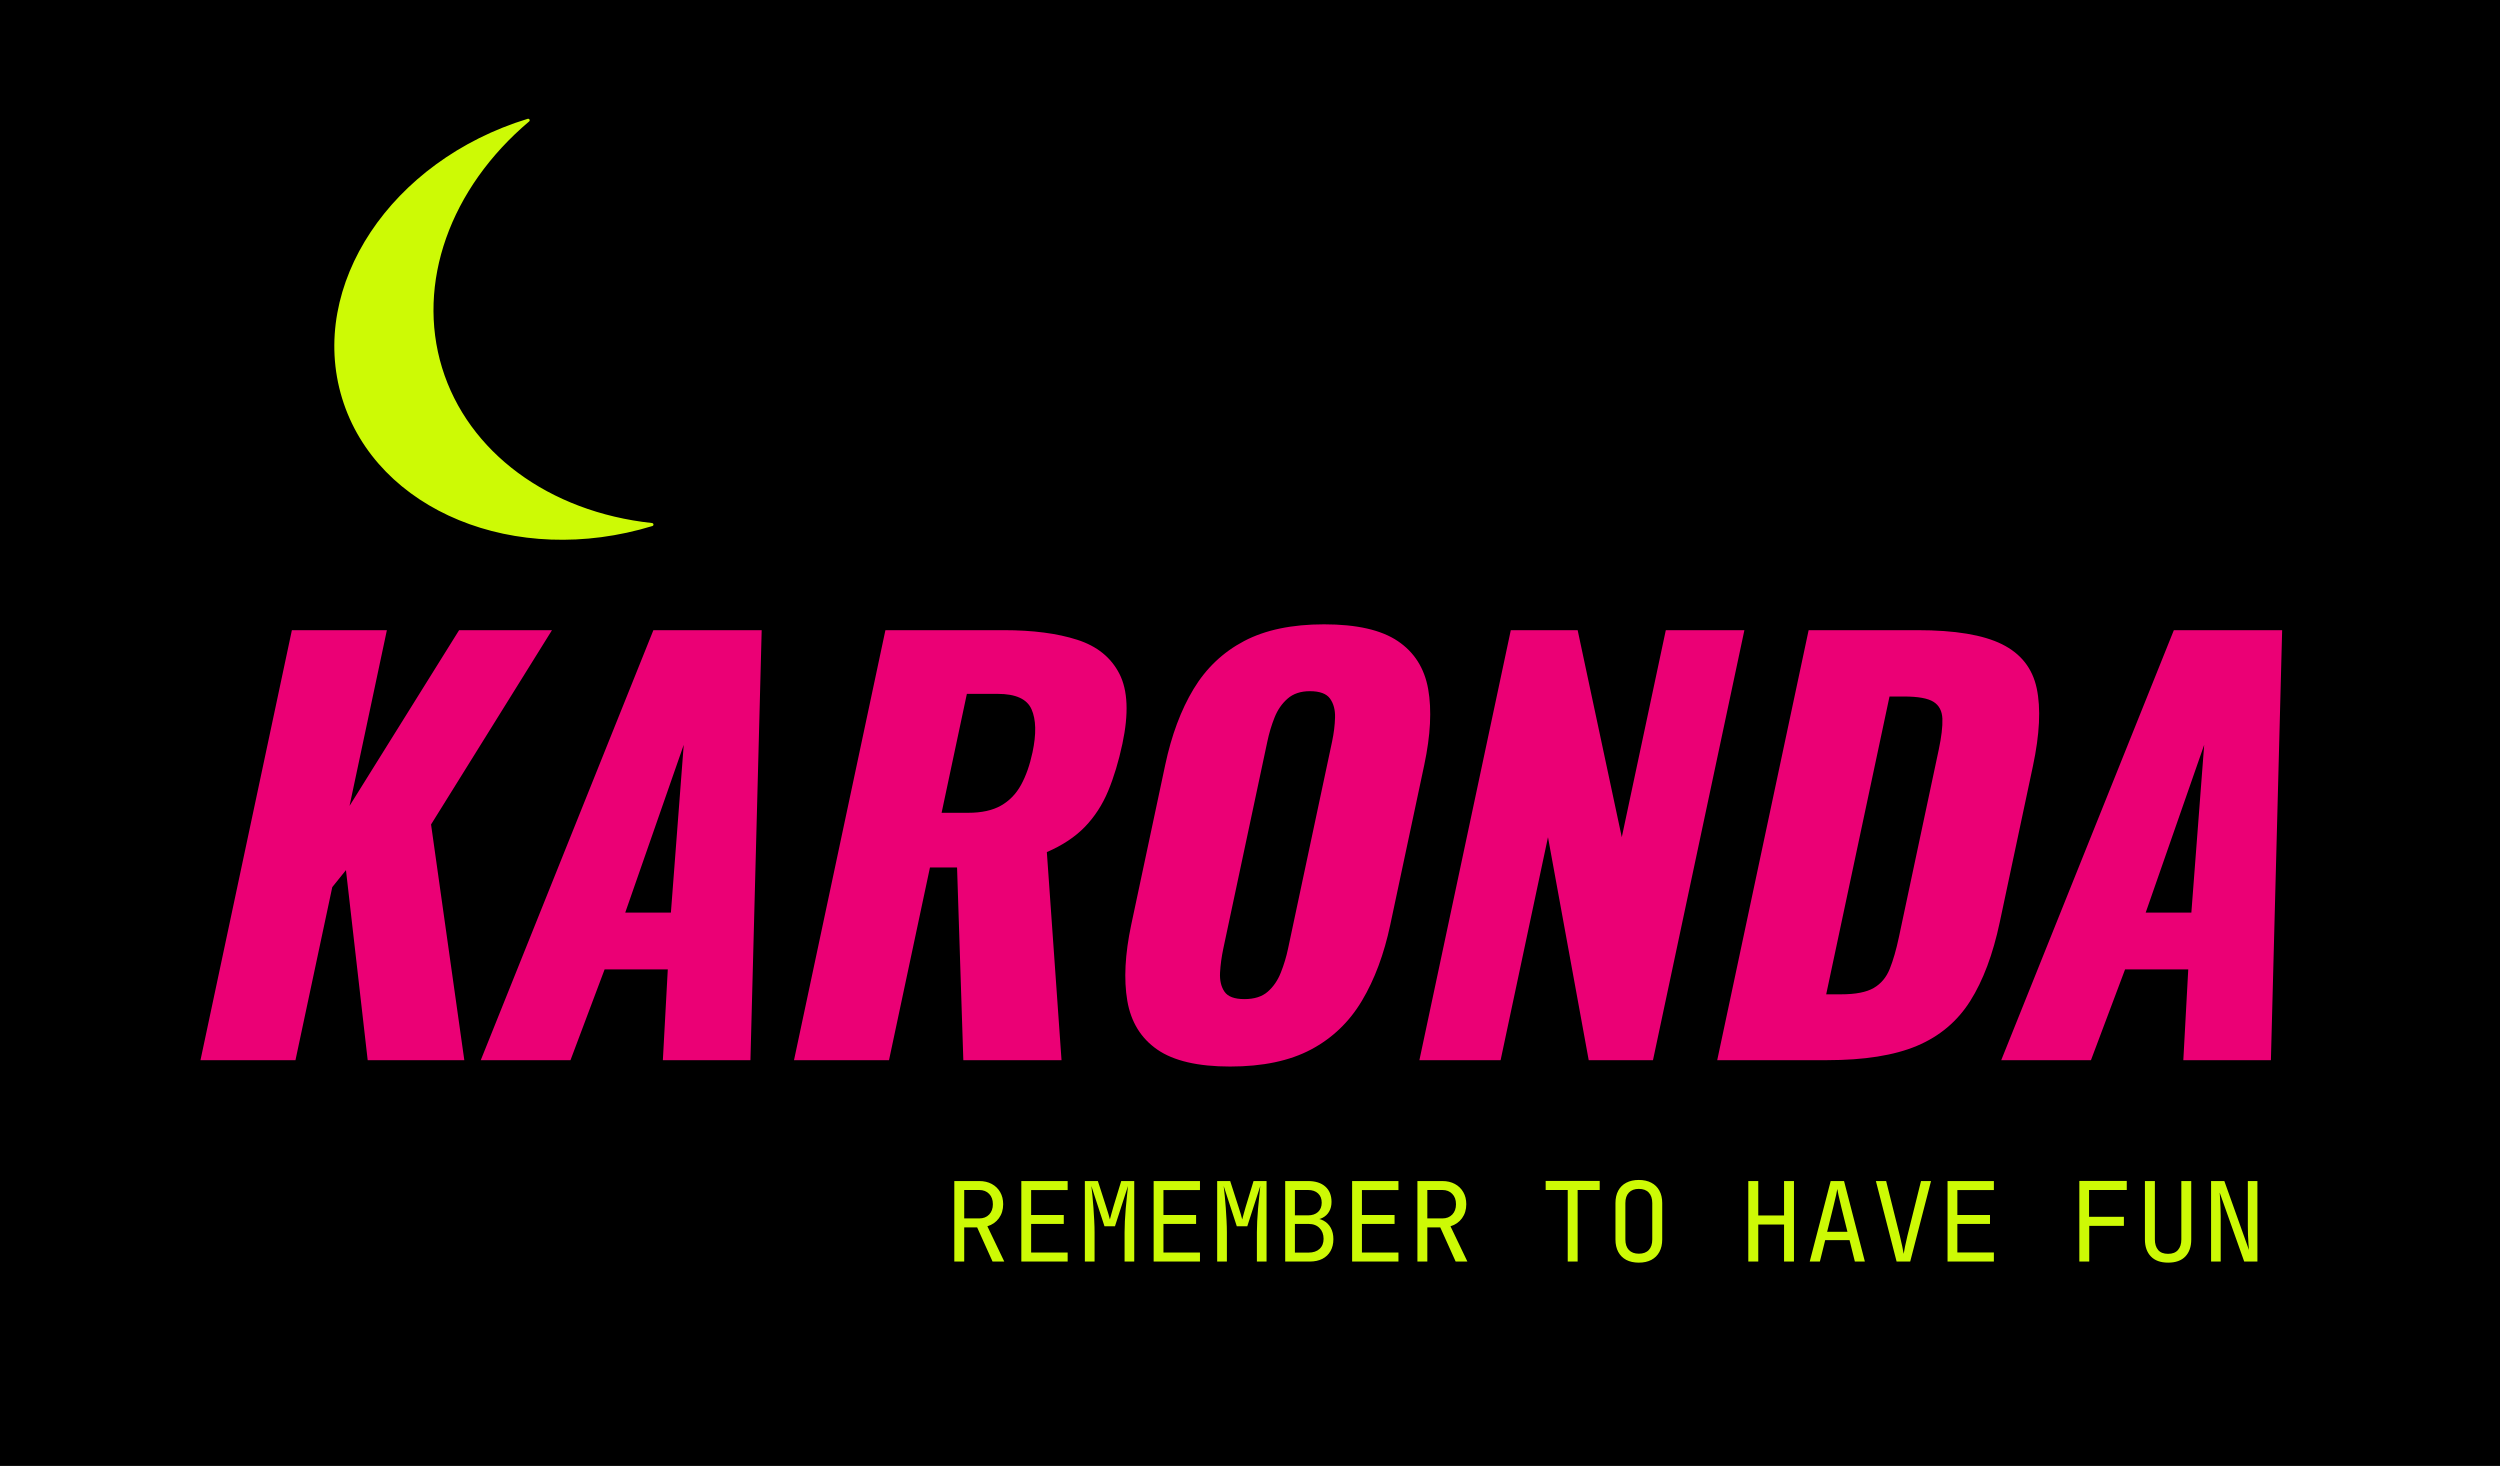
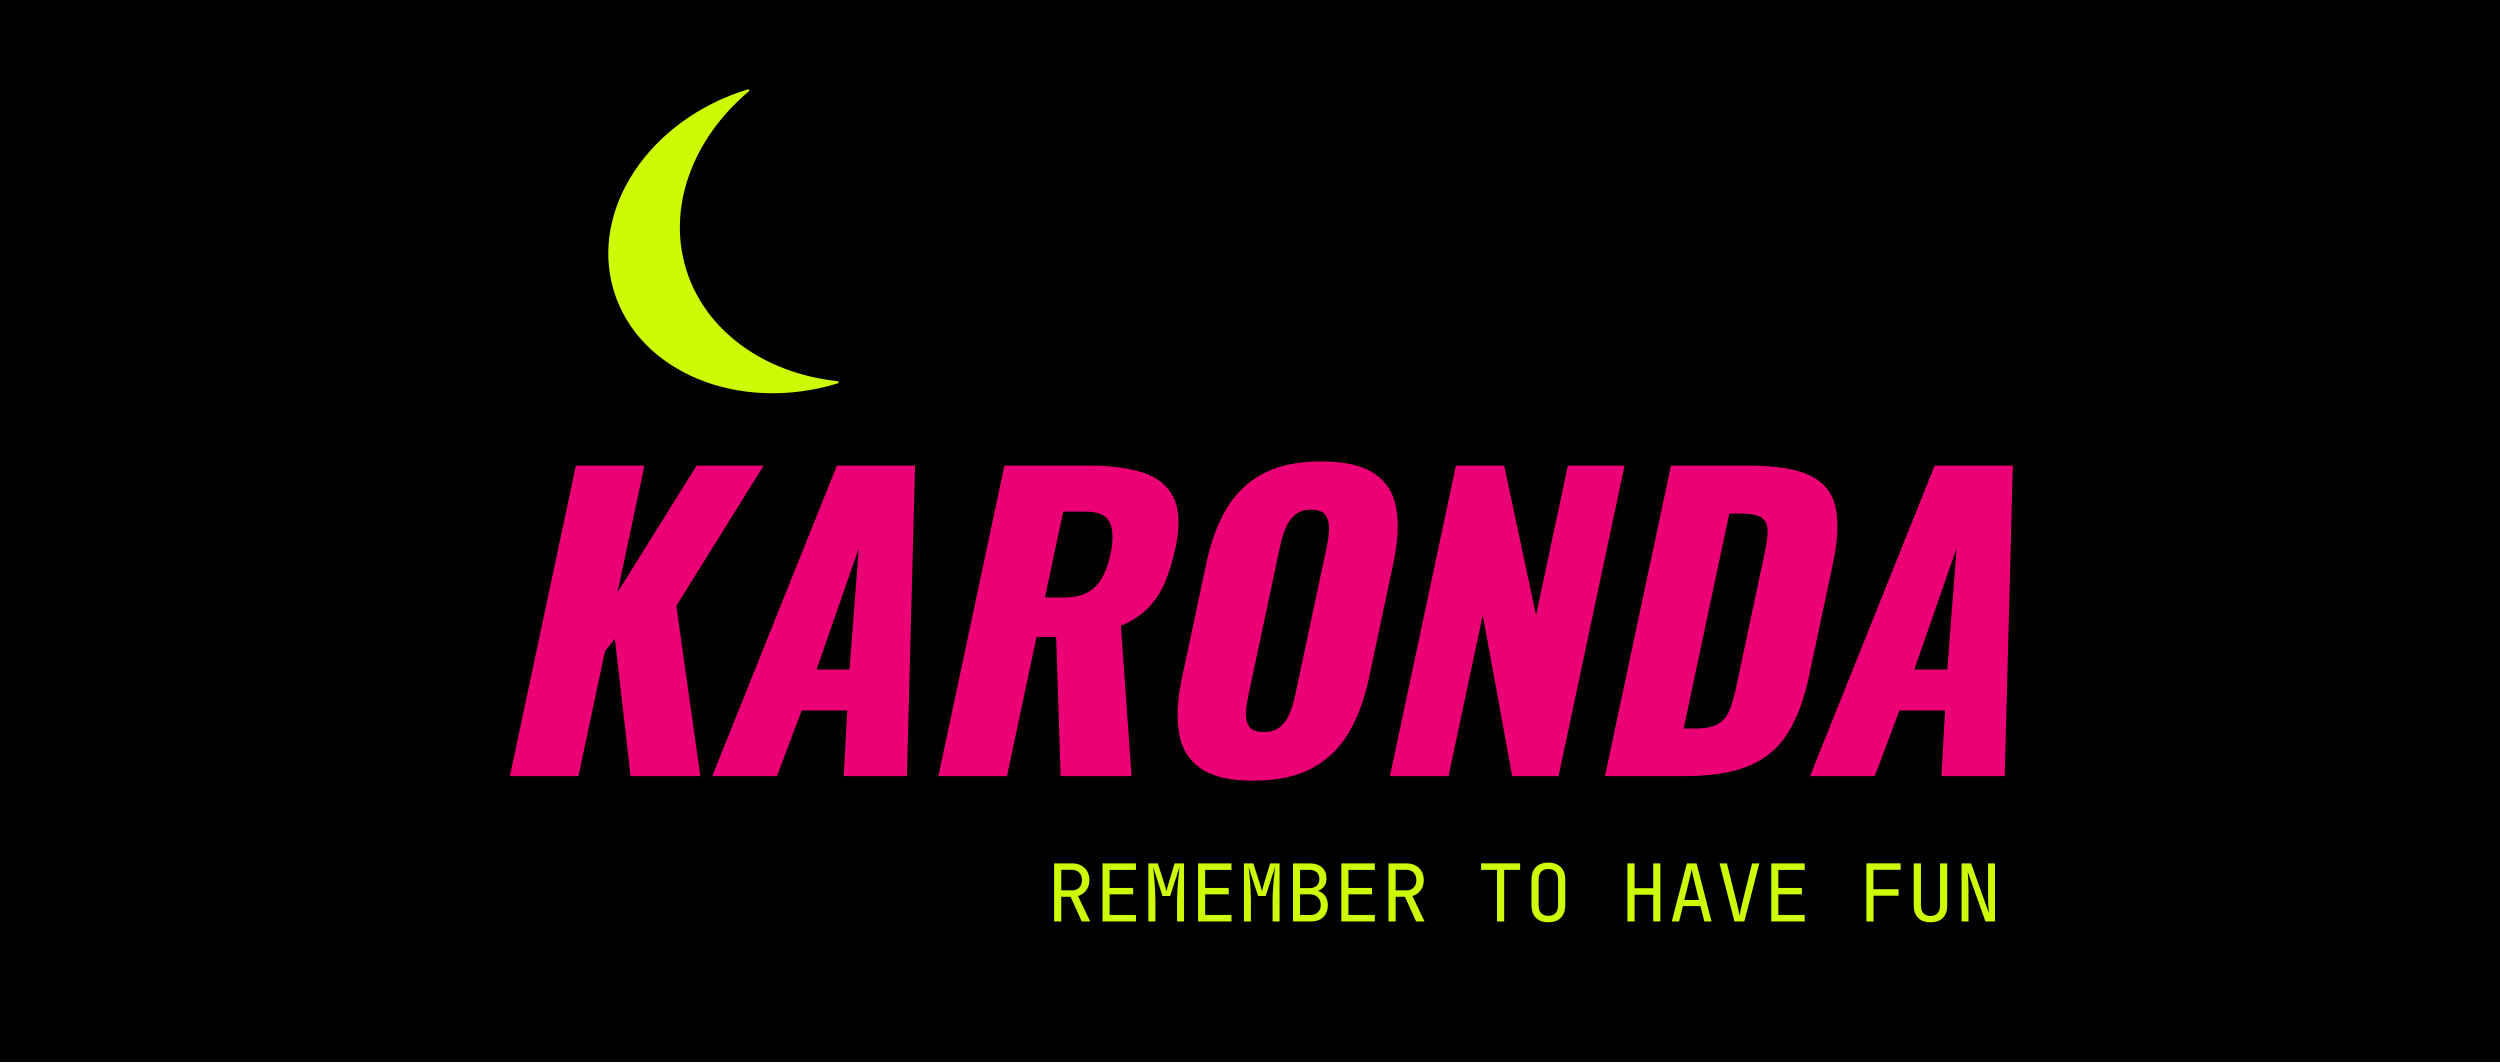
- <svg xmlns="http://www.w3.org/2000/svg" version="1.1" viewBox="0.0 0.0 816.22 478.612" fill="none" stroke="none" stroke-linecap="square" stroke-miterlimit="10">
+ <svg xmlns="http://www.w3.org/2000/svg" version="1.1" viewBox="0.0 0.0 1130.483 480.236" fill="none" stroke="none" stroke-linecap="square" stroke-miterlimit="10">
  <clipPath id="p.0">
-     <path d="m0 0l816.22 0l0 478.612l-816.22 0l0 -478.612z" clip-rule="nonzero" />
+     <path d="m0 0l1130.483 0l0 480.236l-1130.483 0l0 -480.236z" clip-rule="nonzero" />
  </clipPath>
  <g clip-path="url(#p.0)">
-     <path fill="#000000" d="m0 0l816.22 0l0 478.612l-816.22 0z" fill-rule="evenodd" />
-     <path fill="#cdfa05" d="m212.847 171.266l0 0c-44.444 13.603 -89.518 -4.919 -100.677 -41.37c-11.159 -36.451 15.824 -77.027 60.268 -90.63l0 0c-26.064 22.003 -37.083 53.196 -28.591 80.935c8.492 27.738 35.085 47.42 69.001 51.065z" fill-rule="evenodd" />
-     <path stroke="#cdfa05" stroke-width="1.0" stroke-linejoin="round" stroke-linecap="butt" d="m212.847 171.266l0 0c-44.444 13.603 -89.518 -4.919 -100.677 -41.37c-11.159 -36.451 15.824 -77.027 60.268 -90.63l0 0c-26.064 22.003 -37.083 53.196 -28.591 80.935c8.492 27.738 35.085 47.42 69.001 51.065z" fill-rule="evenodd" />
-     <path fill="#000000" fill-opacity="0.0" d="m299.257 368.319l457.008 0l0 63.024l-457.008 0z" fill-rule="evenodd" />
-     <path fill="#cdfa05" d="m311.57 411.879l0 -26.281l8.141 0q2.328 0 4.094 0.953q1.766 0.953 2.734 2.656q0.984 1.688 0.984 3.953q0 2.656 -1.391 4.578q-1.391 1.906 -3.766 2.625l5.516 11.516l-3.828 0l-5.031 -11.156l-4.219 0l0 11.156l-3.234 0zm3.234 -14.078l4.906 0q2.016 0 3.234 -1.266q1.219 -1.281 1.219 -3.375q0 -2.125 -1.219 -3.375q-1.219 -1.266 -3.234 -1.266l-4.906 0l0 9.281zm18.647 14.078l0 -26.281l15.125 0l0 2.953l-11.922 0l0 8.141l10.656 0l0 2.906l-10.656 0l0 9.328l11.922 0l0 2.953l-15.125 0zm20.741 0l0 -26.281l4.25 0l2.734 8.5q0.391 1.156 0.719 2.297q0.328 1.125 0.469 1.734q0.188 -0.609 0.469 -1.734q0.281 -1.141 0.656 -2.328l2.578 -8.469l4.25 0l0 26.281l-3.156 0l0 -9.547q0 -1.578 0.094 -3.594q0.109 -2.016 0.281 -4.125q0.188 -2.109 0.391 -4.031q0.203 -1.922 0.344 -3.359l-4.25 13.141l-3.422 0l-4.281 -13.141q0.188 1.406 0.359 3.266q0.188 1.844 0.328 3.922q0.141 2.062 0.25 4.125q0.109 2.047 0.109 3.797l0 9.547l-3.172 0zm22.459 0l0 -26.281l15.125 0l0 2.953l-11.922 0l0 8.141l10.656 0l0 2.906l-10.656 0l0 9.328l11.922 0l0 2.953l-15.125 0zm20.741 0l0 -26.281l4.25 0l2.734 8.5q0.391 1.156 0.719 2.297q0.328 1.125 0.469 1.734q0.188 -0.609 0.469 -1.734q0.281 -1.141 0.656 -2.328l2.578 -8.469l4.25 0l0 26.281l-3.156 0l0 -9.547q0 -1.578 0.094 -3.594q0.109 -2.016 0.281 -4.125q0.188 -2.109 0.391 -4.031q0.203 -1.922 0.344 -3.359l-4.25 13.141l-3.422 0l-4.281 -13.141q0.188 1.406 0.359 3.266q0.188 1.844 0.328 3.922q0.141 2.062 0.25 4.125q0.109 2.047 0.109 3.797l0 9.547l-3.172 0zm22.209 0l0 -26.281l7.453 0q3.609 0 5.641 1.797q2.031 1.797 2.031 5.016q0 1.797 -0.766 3.125q-0.75 1.328 -2.141 2.047q-1.375 0.719 -3.328 0.688l0 -0.531q2.094 -0.047 3.625 0.781q1.531 0.828 2.375 2.375q0.844 1.547 0.844 3.672q0 2.234 -0.938 3.891q-0.938 1.656 -2.672 2.547q-1.719 0.875 -4.125 0.875l-8.0 0zm3.172 -2.922l4.469 0q2.266 0 3.578 -1.203q1.312 -1.203 1.312 -3.297q0 -2.156 -1.312 -3.5q-1.312 -1.359 -3.578 -1.359l-4.469 0l0 9.359zm0 -12.156l4.25 0q2.094 0 3.297 -1.109q1.203 -1.125 1.203 -3.031q0 -1.906 -1.188 -3.016q-1.188 -1.125 -3.281 -1.125l-4.281 0l0 8.281zm18.678 15.078l0 -26.281l15.125 0l0 2.953l-11.922 0l0 8.141l10.656 0l0 2.906l-10.656 0l0 9.328l11.922 0l0 2.953l-15.125 0zm21.319 0l0 -26.281l8.141 0q2.328 0 4.094 0.953q1.766 0.953 2.734 2.656q0.984 1.688 0.984 3.953q0 2.656 -1.391 4.578q-1.391 1.906 -3.766 2.625l5.516 11.516l-3.828 0l-5.031 -11.156l-4.219 0l0 11.156l-3.234 0zm3.234 -14.078l4.906 0q2.016 0 3.234 -1.266q1.219 -1.281 1.219 -3.375q0 -2.125 -1.219 -3.375q-1.219 -1.266 -3.234 -1.266l-4.906 0l0 9.281zm45.841 14.078l0 -23.359l-7.203 0l0 -2.953l17.641 0l0 2.953l-7.203 0l0 23.359l-3.234 0zm23.209 0.359q-2.375 0 -4.094 -0.891q-1.703 -0.906 -2.625 -2.609q-0.906 -1.719 -0.906 -4.062l0 -11.875q0 -2.375 0.906 -4.062q0.922 -1.703 2.625 -2.594q1.719 -0.906 4.094 -0.906q2.375 0 4.078 0.906q1.719 0.891 2.641 2.594q0.922 1.688 0.922 4.031l0 11.906q0 2.344 -0.922 4.062q-0.922 1.703 -2.641 2.609q-1.703 0.891 -4.078 0.891zm0 -2.922q2.125 0 3.25 -1.203q1.141 -1.203 1.141 -3.438l0 -11.875q0 -2.234 -1.141 -3.438q-1.125 -1.203 -3.25 -1.203q-2.078 0 -3.234 1.203q-1.156 1.203 -1.156 3.438l0 11.875q0 2.234 1.156 3.438q1.156 1.203 3.234 1.203zm35.747 2.562l0 -26.281l3.25 0l0 11.234l8.422 0l0 -11.234l3.234 0l0 26.281l-3.234 0l0 -12.094l-8.422 0l0 12.094l-3.25 0zm20.053 0l6.844 -26.281l4.359 0l6.797 26.281l-3.266 0l-1.734 -6.984l-7.953 0l-1.734 6.984l-3.312 0zm5.688 -9.719l6.625 0l-2.016 -8.094q-0.578 -2.312 -0.906 -3.859q-0.312 -1.547 -0.391 -2.016q-0.062 0.469 -0.391 2.016q-0.328 1.547 -0.906 3.812l-2.016 8.141zm22.678 9.719l-6.766 -26.281l3.344 0l4.469 17.859q0.469 1.875 0.797 3.484q0.328 1.594 0.469 2.422q0.141 -0.828 0.438 -2.422q0.312 -1.609 0.781 -3.484l4.438 -17.859l3.266 0l-6.797 26.281l-4.438 0zm16.631 0l0 -26.281l15.125 0l0 2.953l-11.922 0l0 8.141l10.656 0l0 2.906l-10.656 0l0 9.328l11.922 0l0 2.953l-15.125 0zm43.028 0l0 -26.312l15.484 0l0 2.953l-12.312 0l0 8.75l11.375 0l0 2.953l-11.312 0l0 11.656l-3.234 0zm28.975 0.359q-3.672 0 -5.625 -2.031q-1.938 -2.031 -1.938 -5.531l0 -19.078l3.25 0l0 19.078q0 2.156 1.062 3.422q1.062 1.266 3.25 1.266q2.156 0 3.234 -1.266q1.094 -1.266 1.094 -3.422l0 -19.078l3.234 0l0 19.078q0 3.531 -1.922 5.547q-1.922 2.016 -5.641 2.016zm14.038 -0.359l0 -26.281l4.328 0l8.031 22.5q-0.078 -0.906 -0.172 -2.219q-0.078 -1.312 -0.141 -2.766q-0.047 -1.453 -0.047 -2.75l0 -14.766l3.125 0l0 26.281l-4.312 0l-8.0 -22.5q0.078 0.859 0.141 2.172q0.078 1.312 0.125 2.781q0.062 1.453 0.062 2.781l0 14.766l-3.141 0z" fill-rule="nonzero" />
-     <path fill="#000000" fill-opacity="0.0" d="m0 170.734l800.283 0l0 229.48l-800.283 0z" fill-rule="evenodd" />
-     <path fill="#eb0075" d="m65.452 346.134l29.844 -140.391l31.016 0l-12.188 57.359l35.766 -57.359l30.328 0l-39.484 63.437l10.859 76.953l-31.547 0l-7.094 -62.047l-4.469 5.547l-12.016 56.5l-31.016 0zm91.511 0l56.359 -140.391l35.359 0l-3.672 140.391l-28.594 0l1.609 -29.641l-20.625 0l-11.141 29.641l-29.297 0zm47.172 -48.188l14.906 0l4.188 -54.766l-19.094 54.766zm55.098 48.188l29.844 -140.391l38.641 0q14.219 0 23.953 3.125q9.734 3.109 13.828 11.172q4.094 8.062 0.953 22.797q-1.844 8.656 -4.656 15.422q-2.812 6.75 -7.594 11.703q-4.781 4.938 -12.422 8.234l4.797 67.938l-32.062 0l-2.047 -62.922l-8.844 0l-13.375 62.922l-31.016 0zm48.188 -80.766l8.672 0q6.578 0 10.703 -2.344q4.141 -2.344 6.562 -6.766q2.422 -4.422 3.75 -10.656q1.906 -9.016 -0.328 -14.031q-2.219 -5.031 -11.047 -5.031l-10.062 0l-8.25 38.828zm94.188 82.844q-15.766 0 -23.781 -5.547q-8.0 -5.547 -9.781 -15.938q-1.766 -10.406 1.281 -24.797l11.094 -52.172q3.094 -14.562 9.25 -24.781q6.156 -10.219 16.5 -15.672q10.359 -5.469 26.125 -5.469q15.953 0 24.062 5.469q8.109 5.453 9.922 15.672q1.812 10.219 -1.281 24.781l-11.094 52.172q-3.047 14.391 -9.25 24.797q-6.188 10.391 -16.641 15.938q-10.453 5.547 -26.406 5.547zm4.672 -22.016q4.859 0 7.625 -2.422q2.766 -2.422 4.266 -6.234q1.516 -3.812 2.359 -7.812l14.375 -67.594q0.875 -4.156 0.969 -7.875q0.109 -3.734 -1.625 -6.156q-1.734 -2.438 -6.594 -2.438q-4.5 0 -7.281 2.438q-2.766 2.422 -4.25 6.156q-1.484 3.719 -2.359 7.875l-14.375 67.594q-0.844 4.0 -1.062 7.812q-0.203 3.812 1.453 6.234q1.656 2.422 6.5 2.422zm57.133 19.938l29.844 -140.391l21.828 0l14.406 67.594l14.375 -67.594l25.656 0l-29.844 140.391l-20.984 0l-13.297 -72.797l-15.469 72.797l-26.516 0zm97.237 0l29.844 -140.391l35.531 0q18.375 0 27.609 4.594q9.25 4.594 11.328 14.391q2.078 9.781 -1.234 25.375l-10.828 50.969q-3.344 15.766 -9.641 25.734q-6.281 9.969 -17.406 14.656q-11.125 4.672 -29.328 4.672l-35.875 0zm35.578 -21.5l4.859 0q7.109 0 10.672 -2.078q3.562 -2.078 5.219 -6.234q1.672 -4.156 3.0 -10.406l13.0 -61.172q1.328 -6.25 1.188 -10.062q-0.141 -3.812 -2.906 -5.547q-2.75 -1.734 -9.672 -1.734l-4.688 0l-20.672 97.234zm57.147 21.5l56.359 -140.391l35.359 0l-3.672 140.391l-28.594 0l1.609 -29.641l-20.625 0l-11.141 29.641l-29.297 0zm47.172 -48.188l14.906 0l4.188 -54.766l-19.094 54.766z" fill-rule="nonzero" />
+     <path fill="#000000" d="m0 0l1130.483 0l0 480.236l-1130.483 0z" fill-rule="evenodd" />
+     <path fill="#cdfa05" d="m378.75 172.867l0 0c-44.444 13.603 -89.518 -4.919 -100.677 -41.37c-11.159 -36.451 15.824 -77.027 60.268 -90.63l0 0c-26.064 22.003 -37.083 53.196 -28.591 80.935c8.492 27.738 35.085 47.42 69.001 51.065z" fill-rule="evenodd" />
+     <path stroke="#cdfa05" stroke-width="1.0" stroke-linejoin="round" stroke-linecap="butt" d="m378.75 172.867l0 0c-44.444 13.603 -89.518 -4.919 -100.677 -41.37c-11.159 -36.451 15.824 -77.027 60.268 -90.63l0 0c-26.064 22.003 -37.083 53.196 -28.591 80.935c8.492 27.738 35.085 47.42 69.001 51.065z" fill-rule="evenodd" />
+     <path fill="#000000" fill-opacity="0.0" d="m464.357 373.133l457.008 0l0 63.024l-457.008 0z" fill-rule="evenodd" />
+     <path fill="#cdfa05" d="m476.669 416.693l0 -26.281l8.141 0q2.328 0 4.094 0.953q1.766 0.953 2.734 2.656q0.984 1.688 0.984 3.953q0 2.656 -1.391 4.578q-1.391 1.906 -3.766 2.625l5.516 11.516l-3.828 0l-5.031 -11.156l-4.219 0l0 11.156l-3.234 0zm3.234 -14.078l4.906 0q2.016 0 3.234 -1.266q1.219 -1.281 1.219 -3.375q0 -2.125 -1.219 -3.375q-1.219 -1.266 -3.234 -1.266l-4.906 0l0 9.281zm18.647 14.078l0 -26.281l15.125 0l0 2.953l-11.922 0l0 8.141l10.656 0l0 2.906l-10.656 0l0 9.328l11.922 0l0 2.953l-15.125 0zm20.741 0l0 -26.281l4.25 0l2.734 8.5q0.391 1.156 0.719 2.297q0.328 1.125 0.469 1.734q0.188 -0.609 0.469 -1.734q0.281 -1.141 0.656 -2.328l2.578 -8.469l4.25 0l0 26.281l-3.156 0l0 -9.547q0 -1.578 0.094 -3.594q0.109 -2.016 0.281 -4.125q0.188 -2.109 0.391 -4.031q0.203 -1.922 0.344 -3.359l-4.25 13.141l-3.422 0l-4.281 -13.141q0.188 1.406 0.359 3.266q0.188 1.844 0.328 3.922q0.141 2.062 0.25 4.125q0.109 2.047 0.109 3.797l0 9.547l-3.172 0zm22.459 0l0 -26.281l15.125 0l0 2.953l-11.922 0l0 8.141l10.656 0l0 2.906l-10.656 0l0 9.328l11.922 0l0 2.953l-15.125 0zm20.741 0l0 -26.281l4.25 0l2.734 8.5q0.391 1.156 0.719 2.297q0.328 1.125 0.469 1.734q0.188 -0.609 0.469 -1.734q0.281 -1.141 0.656 -2.328l2.578 -8.469l4.25 0l0 26.281l-3.156 0l0 -9.547q0 -1.578 0.094 -3.594q0.109 -2.016 0.281 -4.125q0.188 -2.109 0.391 -4.031q0.203 -1.922 0.344 -3.359l-4.25 13.141l-3.422 0l-4.281 -13.141q0.188 1.406 0.359 3.266q0.188 1.844 0.328 3.922q0.141 2.062 0.25 4.125q0.109 2.047 0.109 3.797l0 9.547l-3.172 0zm22.209 0l0 -26.281l7.453 0q3.609 0 5.641 1.797q2.031 1.797 2.031 5.016q0 1.797 -0.766 3.125q-0.75 1.328 -2.141 2.047q-1.375 0.719 -3.328 0.688l0 -0.531q2.094 -0.047 3.625 0.781q1.531 0.828 2.375 2.375q0.844 1.547 0.844 3.672q0 2.234 -0.938 3.891q-0.938 1.656 -2.672 2.547q-1.719 0.875 -4.125 0.875l-8.0 0zm3.172 -2.922l4.469 0q2.266 0 3.578 -1.203q1.312 -1.203 1.312 -3.297q0 -2.156 -1.312 -3.5q-1.312 -1.359 -3.578 -1.359l-4.469 0l0 9.359zm0 -12.156l4.25 0q2.094 0 3.297 -1.109q1.203 -1.125 1.203 -3.031q0 -1.906 -1.188 -3.016q-1.188 -1.125 -3.281 -1.125l-4.281 0l0 8.281zm18.678 15.078l0 -26.281l15.125 0l0 2.953l-11.922 0l0 8.141l10.656 0l0 2.906l-10.656 0l0 9.328l11.922 0l0 2.953l-15.125 0zm21.319 0l0 -26.281l8.141 0q2.328 0 4.094 0.953q1.766 0.953 2.734 2.656q0.984 1.688 0.984 3.953q0 2.656 -1.391 4.578q-1.391 1.906 -3.766 2.625l5.516 11.516l-3.828 0l-5.031 -11.156l-4.219 0l0 11.156l-3.234 0zm3.234 -14.078l4.906 0q2.016 0 3.234 -1.266q1.219 -1.281 1.219 -3.375q0 -2.125 -1.219 -3.375q-1.219 -1.266 -3.234 -1.266l-4.906 0l0 9.281zm45.841 14.078l0 -23.359l-7.203 0l0 -2.953l17.641 0l0 2.953l-7.203 0l0 23.359l-3.234 0zm23.209 0.359q-2.375 0 -4.094 -0.891q-1.703 -0.906 -2.625 -2.609q-0.906 -1.719 -0.906 -4.062l0 -11.875q0 -2.375 0.906 -4.062q0.922 -1.703 2.625 -2.594q1.719 -0.906 4.094 -0.906q2.375 0 4.078 0.906q1.719 0.891 2.641 2.594q0.922 1.688 0.922 4.031l0 11.906q0 2.344 -0.922 4.062q-0.922 1.703 -2.641 2.609q-1.703 0.891 -4.078 0.891zm0 -2.922q2.125 0 3.25 -1.203q1.141 -1.203 1.141 -3.438l0 -11.875q0 -2.234 -1.141 -3.438q-1.125 -1.203 -3.25 -1.203q-2.078 0 -3.234 1.203q-1.156 1.203 -1.156 3.438l0 11.875q0 2.234 1.156 3.438q1.156 1.203 3.234 1.203zm35.747 2.562l0 -26.281l3.25 0l0 11.234l8.422 0l0 -11.234l3.234 0l0 26.281l-3.234 0l0 -12.094l-8.422 0l0 12.094l-3.25 0zm20.053 0l6.844 -26.281l4.359 0l6.797 26.281l-3.266 0l-1.734 -6.984l-7.953 0l-1.734 6.984l-3.312 0zm5.688 -9.719l6.625 0l-2.016 -8.094q-0.578 -2.312 -0.906 -3.859q-0.312 -1.547 -0.391 -2.016q-0.062 0.469 -0.391 2.016q-0.328 1.547 -0.906 3.812l-2.016 8.141zm22.678 9.719l-6.766 -26.281l3.344 0l4.469 17.859q0.469 1.875 0.797 3.484q0.328 1.594 0.469 2.422q0.141 -0.828 0.438 -2.422q0.312 -1.609 0.781 -3.484l4.438 -17.859l3.266 0l-6.797 26.281l-4.438 0zm16.631 0l0 -26.281l15.125 0l0 2.953l-11.922 0l0 8.141l10.656 0l0 2.906l-10.656 0l0 9.328l11.922 0l0 2.953l-15.125 0zm43.028 0l0 -26.312l15.484 0l0 2.953l-12.312 0l0 8.75l11.375 0l0 2.953l-11.312 0l0 11.656l-3.234 0zm28.975 0.359q-3.672 0 -5.625 -2.031q-1.938 -2.031 -1.938 -5.531l0 -19.078l3.25 0l0 19.078q0 2.156 1.062 3.422q1.062 1.266 3.25 1.266q2.156 0 3.234 -1.266q1.094 -1.266 1.094 -3.422l0 -19.078l3.234 0l0 19.078q0 3.531 -1.922 5.547q-1.922 2.016 -5.641 2.016zm14.038 -0.359l0 -26.281l4.328 0l8.031 22.5q-0.078 -0.906 -0.172 -2.219q-0.078 -1.312 -0.141 -2.766q-0.047 -1.453 -0.047 -2.75l0 -14.766l3.125 0l0 26.281l-4.312 0l-8.0 -22.5q0.078 0.859 0.141 2.172q0.078 1.312 0.125 2.781q0.062 1.453 0.062 2.781l0 14.766l-3.141 0z" fill-rule="nonzero" />
+     <path fill="#000000" fill-opacity="0.0" d="m165.1 175.547l800.283 0l0 229.48l-800.283 0z" fill-rule="evenodd" />
+     <path fill="#eb0075" d="m230.551 350.947l29.844 -140.391l31.016 0l-12.188 57.359l35.766 -57.359l30.328 0l-39.484 63.438l10.859 76.953l-31.547 0l-7.094 -62.047l-4.469 5.547l-12.016 56.5l-31.016 0zm91.511 0l56.359 -140.391l35.359 0l-3.672 140.391l-28.594 0l1.609 -29.641l-20.625 0l-11.141 29.641l-29.297 0zm47.172 -48.188l14.906 0l4.188 -54.766l-19.094 54.766zm55.098 48.188l29.844 -140.391l38.641 0q14.219 0 23.953 3.125q9.734 3.109 13.828 11.172q4.094 8.062 0.953 22.797q-1.844 8.656 -4.656 15.422q-2.812 6.75 -7.594 11.703q-4.781 4.938 -12.422 8.234l4.797 67.938l-32.062 0l-2.047 -62.922l-8.844 0l-13.375 62.922l-31.016 0zm48.188 -80.766l8.672 0q6.578 0 10.703 -2.344q4.141 -2.344 6.562 -6.766q2.422 -4.422 3.75 -10.656q1.906 -9.016 -0.328 -14.031q-2.219 -5.031 -11.047 -5.031l-10.062 0l-8.25 38.828zm94.188 82.844q-15.766 0 -23.781 -5.547q-8.0 -5.547 -9.781 -15.938q-1.766 -10.406 1.281 -24.797l11.094 -52.172q3.094 -14.562 9.25 -24.781q6.156 -10.219 16.5 -15.672q10.359 -5.469 26.125 -5.469q15.953 0 24.062 5.469q8.109 5.453 9.922 15.672q1.812 10.219 -1.281 24.781l-11.094 52.172q-3.047 14.391 -9.25 24.797q-6.188 10.391 -16.641 15.938q-10.453 5.547 -26.406 5.547zm4.672 -22.016q4.859 0 7.625 -2.422q2.766 -2.422 4.266 -6.234q1.516 -3.812 2.359 -7.812l14.375 -67.594q0.875 -4.156 0.969 -7.875q0.109 -3.734 -1.625 -6.156q-1.734 -2.438 -6.594 -2.438q-4.5 0 -7.281 2.438q-2.766 2.422 -4.25 6.156q-1.484 3.719 -2.359 7.875l-14.375 67.594q-0.844 4.0 -1.062 7.812q-0.203 3.812 1.453 6.234q1.656 2.422 6.5 2.422zm57.133 19.938l29.844 -140.391l21.828 0l14.406 67.594l14.375 -67.594l25.656 0l-29.844 140.391l-20.984 0l-13.297 -72.797l-15.469 72.797l-26.516 0zm97.237 0l29.844 -140.391l35.531 0q18.375 0 27.609 4.594q9.25 4.594 11.328 14.391q2.078 9.781 -1.234 25.375l-10.828 50.969q-3.344 15.766 -9.641 25.734q-6.281 9.969 -17.406 14.656q-11.125 4.672 -29.328 4.672l-35.875 0zm35.578 -21.5l4.859 0q7.109 0 10.672 -2.078q3.562 -2.078 5.219 -6.234q1.672 -4.156 3.0 -10.406l13.0 -61.172q1.328 -6.25 1.188 -10.062q-0.141 -3.812 -2.906 -5.547q-2.75 -1.734 -9.672 -1.734l-4.688 0l-20.672 97.234zm57.147 21.5l56.359 -140.391l35.359 0l-3.672 140.391l-28.594 0l1.609 -29.641l-20.625 0l-11.141 29.641l-29.297 0zm47.172 -48.188l14.906 0l4.188 -54.766l-19.094 54.766z" fill-rule="nonzero" />
  </g>
</svg>
